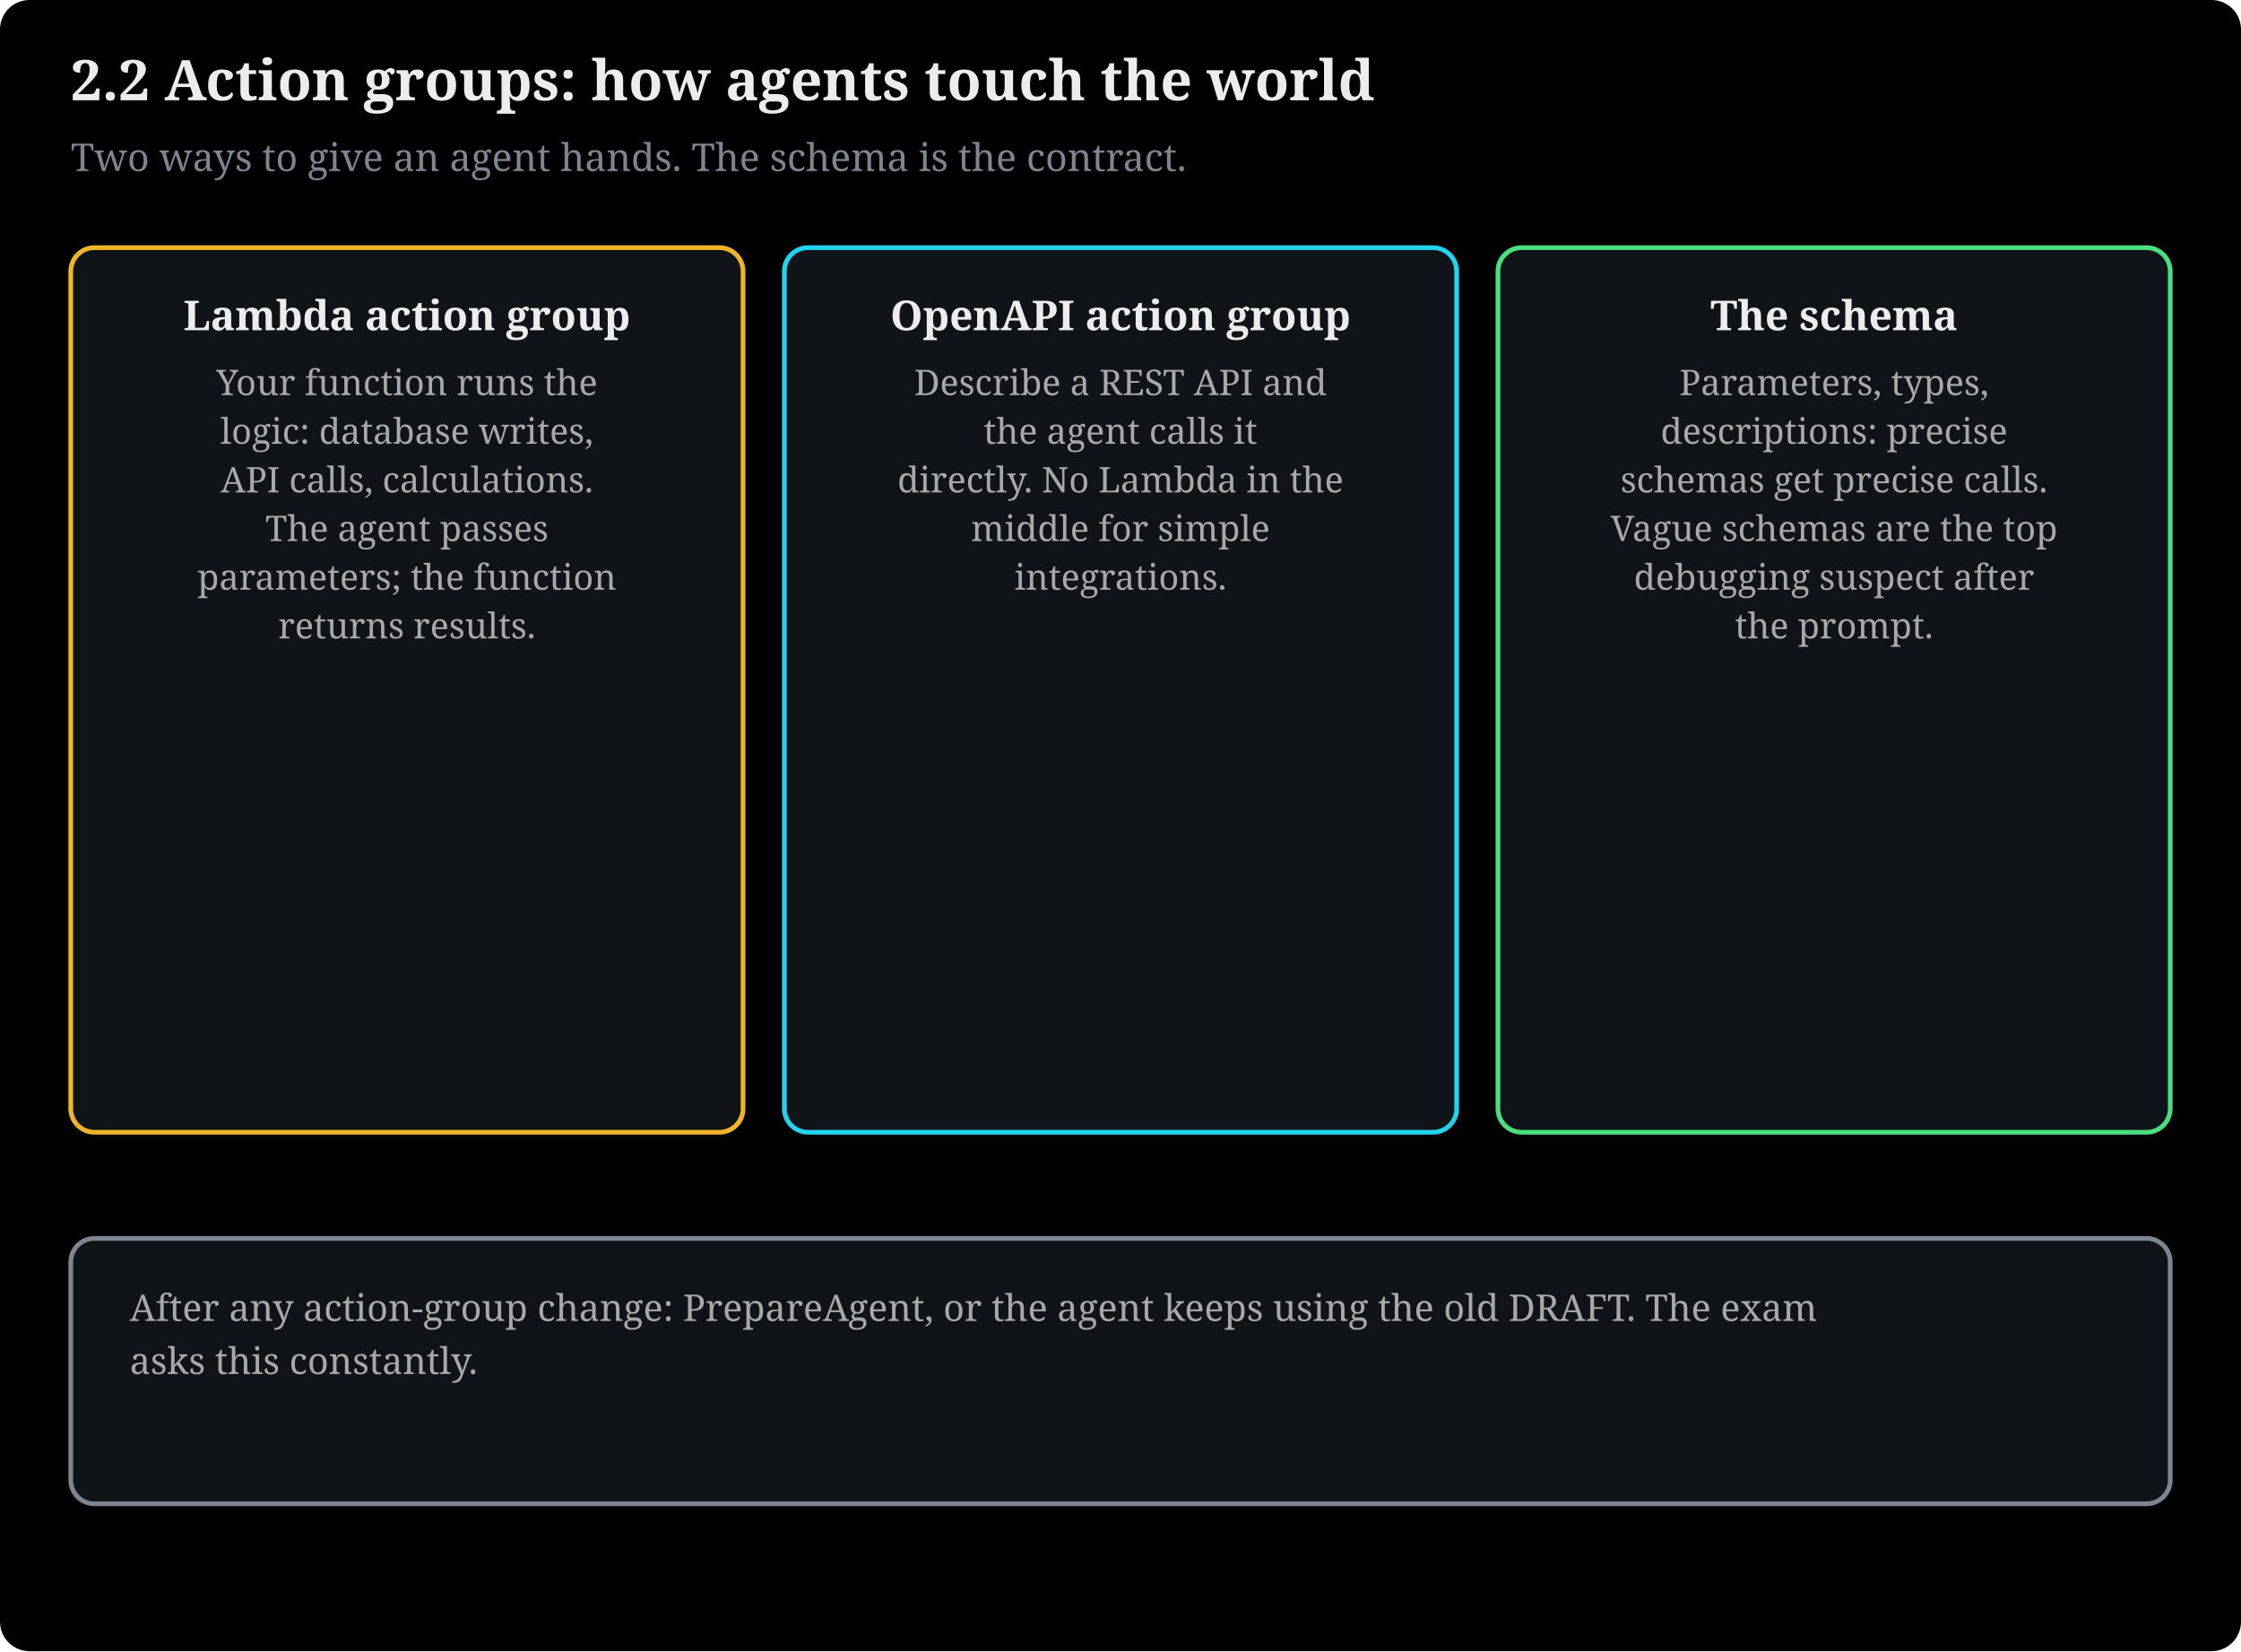
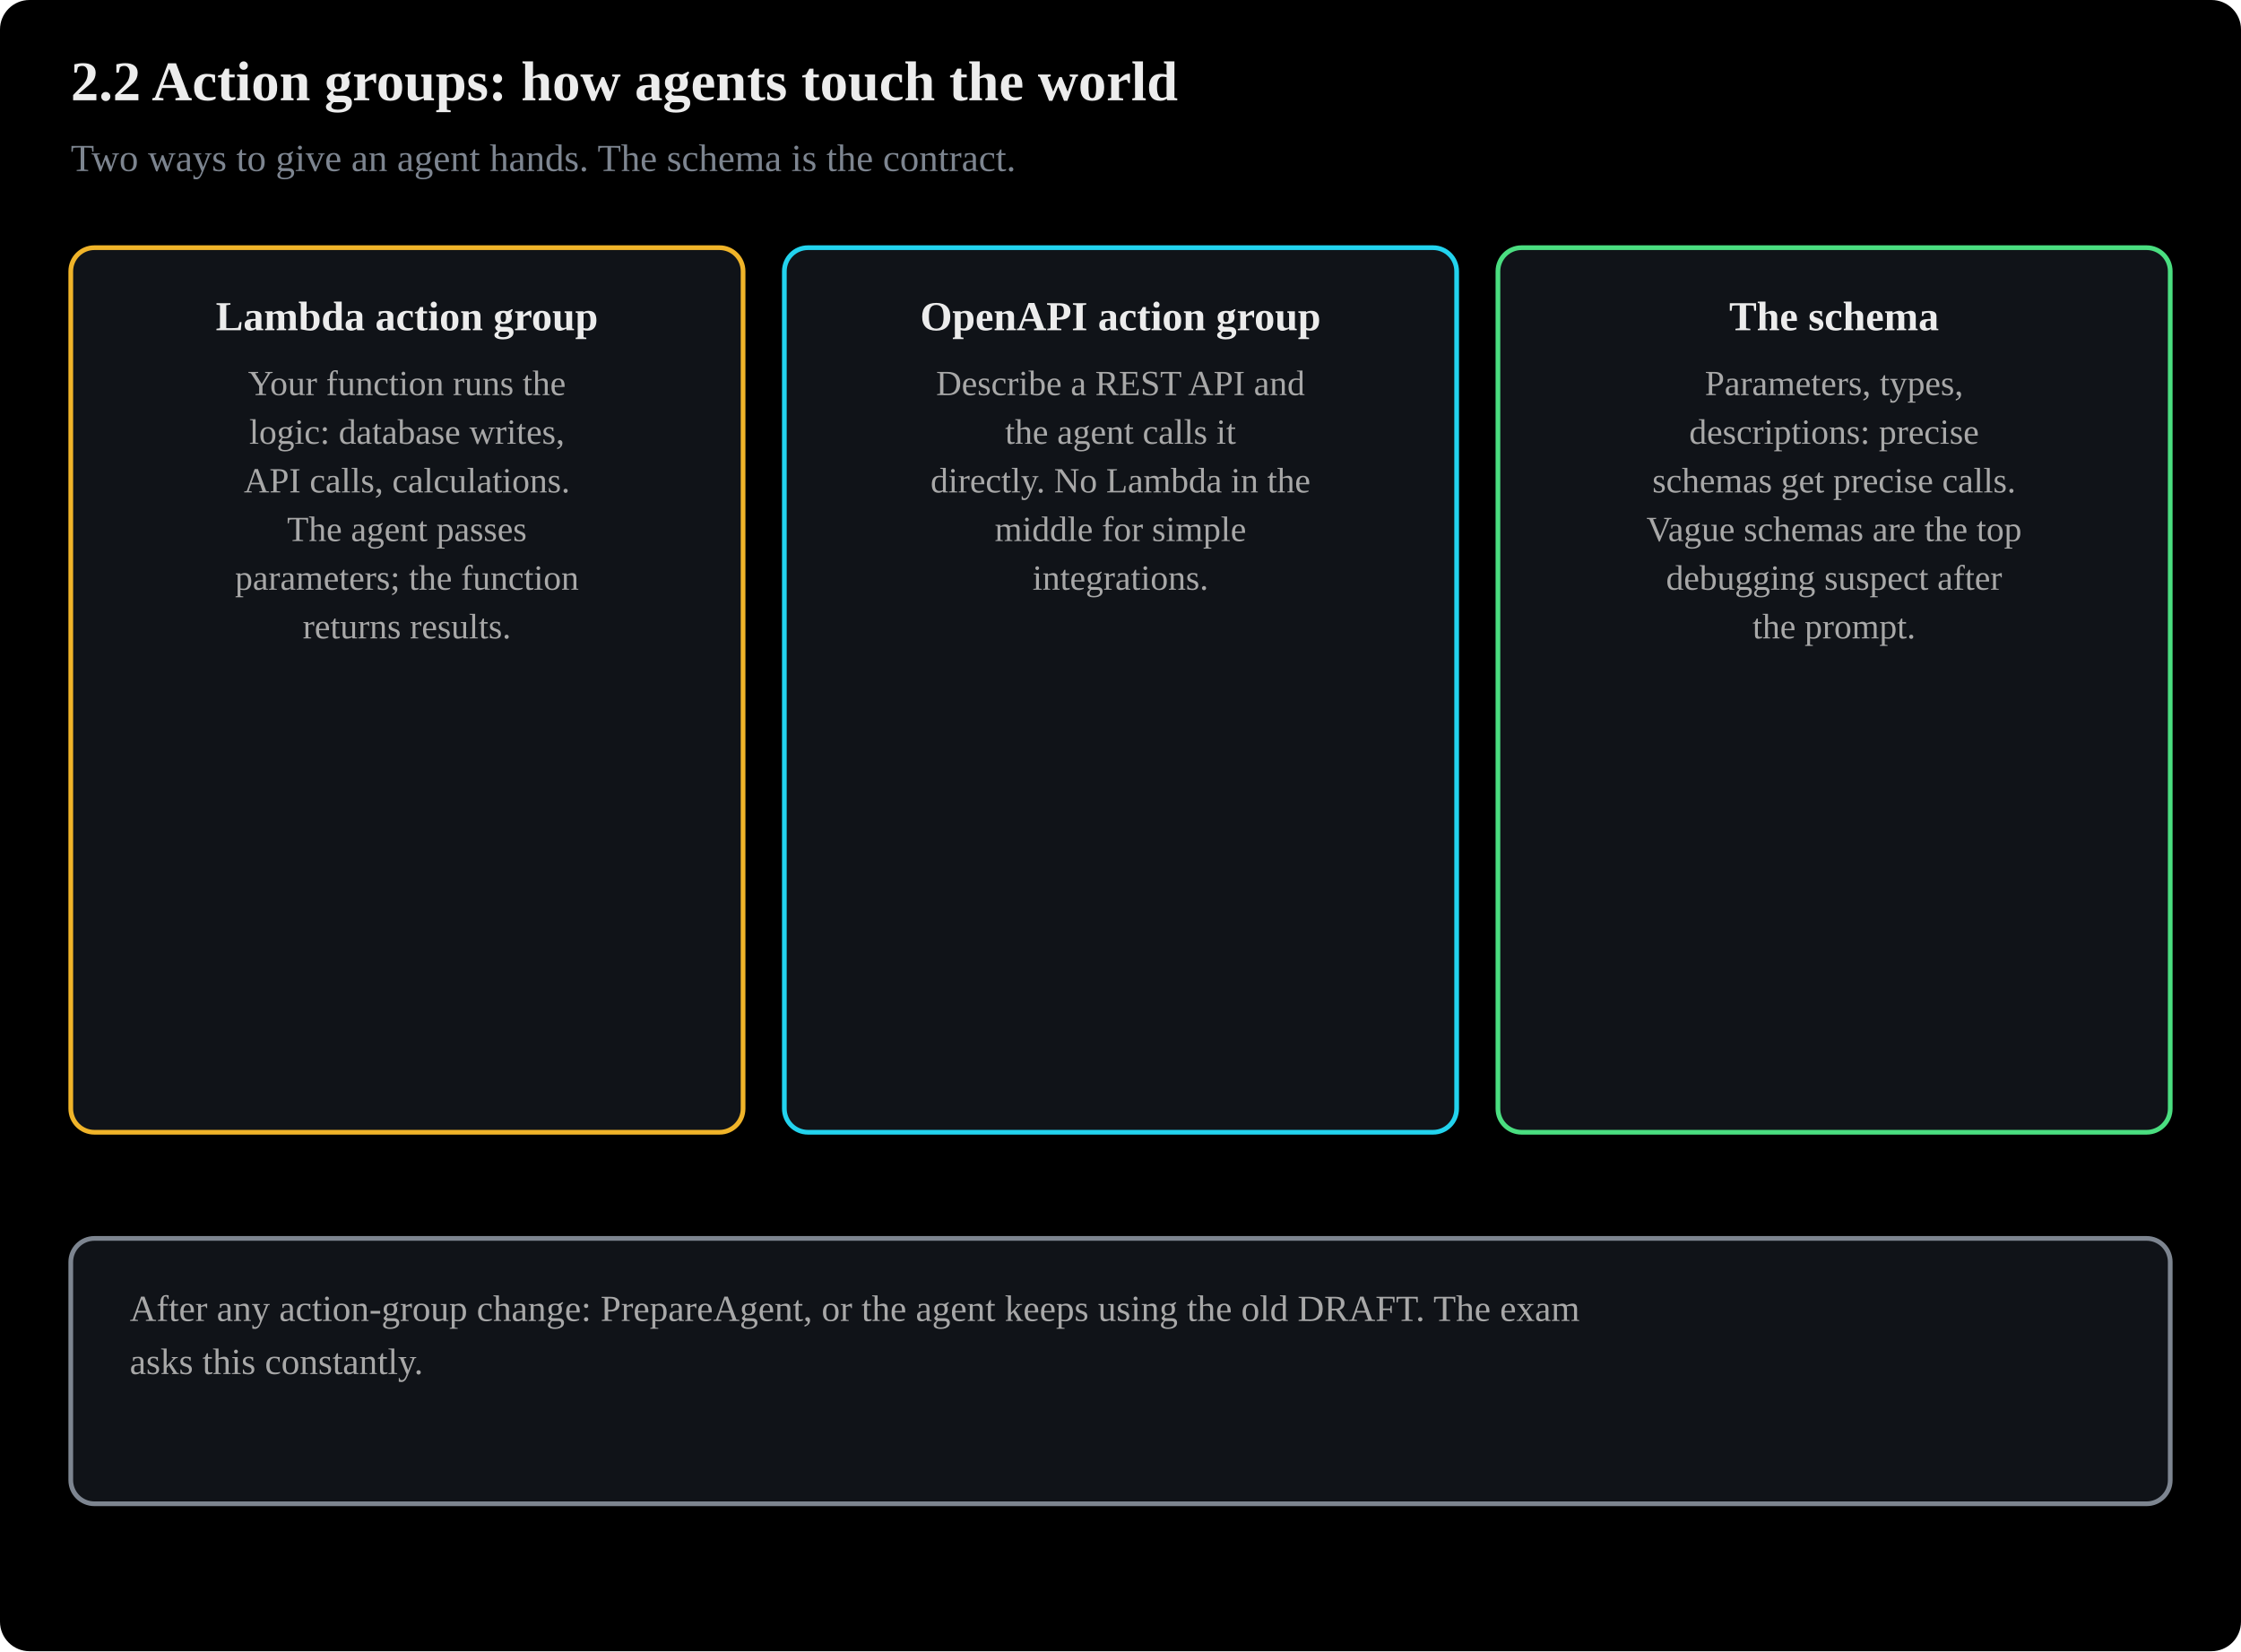
- <svg xmlns="http://www.w3.org/2000/svg" viewBox="0 0 760 560" width="100%" style="max-width:780px" font-family="Charis SIL, Georgia, serif" role="img">
+ <svg xmlns="http://www.w3.org/2000/svg" viewBox="0 0 760 560" width="100%" style="max-width:780px" font-family="Anthropic Sans, Inter, Source Sans 3, IBM Plex Sans, sans-serif" role="img">
  <rect x="0" y="0" width="760" height="560" fill="#000000" rx="10" />
  <text x="24" y="34" font-size="19" font-weight="bold" fill="#ececec">2.2 Action groups: how agents touch the world</text>
  <text x="24" y="58" font-size="13" fill="#7d8590">Two ways to give an agent hands. The schema is the contract.</text>
  <rect x="24.0" y="84" width="228.0" height="300" rx="8" fill="#101318" stroke="#f0b429" stroke-width="1.6" />
  <text x="138.0" y="112" font-size="14" fill="#ececec" text-anchor="middle" font-weight="bold">Lambda action group</text>
  <text x="138.0" y="134.0" font-size="12" fill="#a8a8a8" text-anchor="middle">Your function runs the</text>
  <text x="138.0" y="150.5" font-size="12" fill="#a8a8a8" text-anchor="middle">logic: database writes,</text>
  <text x="138.0" y="167.0" font-size="12" fill="#a8a8a8" text-anchor="middle">API calls, calculations.</text>
  <text x="138.0" y="183.5" font-size="12" fill="#a8a8a8" text-anchor="middle">The agent passes</text>
  <text x="138.0" y="200.0" font-size="12" fill="#a8a8a8" text-anchor="middle">parameters; the function</text>
  <text x="138.0" y="216.5" font-size="12" fill="#a8a8a8" text-anchor="middle">returns results.</text>
  <rect x="266.0" y="84" width="228.0" height="300" rx="8" fill="#101318" stroke="#22d3ee" stroke-width="1.6" />
  <text x="380.0" y="112" font-size="14" fill="#ececec" text-anchor="middle" font-weight="bold">OpenAPI action group</text>
  <text x="380.0" y="134.0" font-size="12" fill="#a8a8a8" text-anchor="middle">Describe a REST API and</text>
  <text x="380.0" y="150.5" font-size="12" fill="#a8a8a8" text-anchor="middle">the agent calls it</text>
  <text x="380.0" y="167.0" font-size="12" fill="#a8a8a8" text-anchor="middle">directly. No Lambda in the</text>
  <text x="380.0" y="183.5" font-size="12" fill="#a8a8a8" text-anchor="middle">middle for simple</text>
  <text x="380.0" y="200.0" font-size="12" fill="#a8a8a8" text-anchor="middle">integrations.</text>
  <rect x="508.0" y="84" width="228.0" height="300" rx="8" fill="#101318" stroke="#4ade80" stroke-width="1.6" />
  <text x="622.0" y="112" font-size="14" fill="#ececec" text-anchor="middle" font-weight="bold">The schema</text>
  <text x="622.0" y="134.0" font-size="12" fill="#a8a8a8" text-anchor="middle">Parameters, types,</text>
  <text x="622.0" y="150.5" font-size="12" fill="#a8a8a8" text-anchor="middle">descriptions: precise</text>
  <text x="622.0" y="167.0" font-size="12" fill="#a8a8a8" text-anchor="middle">schemas get precise calls.</text>
  <text x="622.0" y="183.5" font-size="12" fill="#a8a8a8" text-anchor="middle">Vague schemas are the top</text>
  <text x="622.0" y="200.0" font-size="12" fill="#a8a8a8" text-anchor="middle">debugging suspect after</text>
  <text x="622.0" y="216.5" font-size="12" fill="#a8a8a8" text-anchor="middle">the prompt.</text>
  <rect x="24" y="420" width="712" height="90" rx="8" fill="#101318" stroke="#7d8590" stroke-width="1.6" />
  <text x="44" y="448" font-size="12.5" fill="#a8a8a8" text-anchor="start">After any action-group change: PrepareAgent, or the agent keeps using the old DRAFT. The exam</text>
  <text x="44" y="466" font-size="12.5" fill="#a8a8a8" text-anchor="start">asks this constantly.</text>
</svg>
